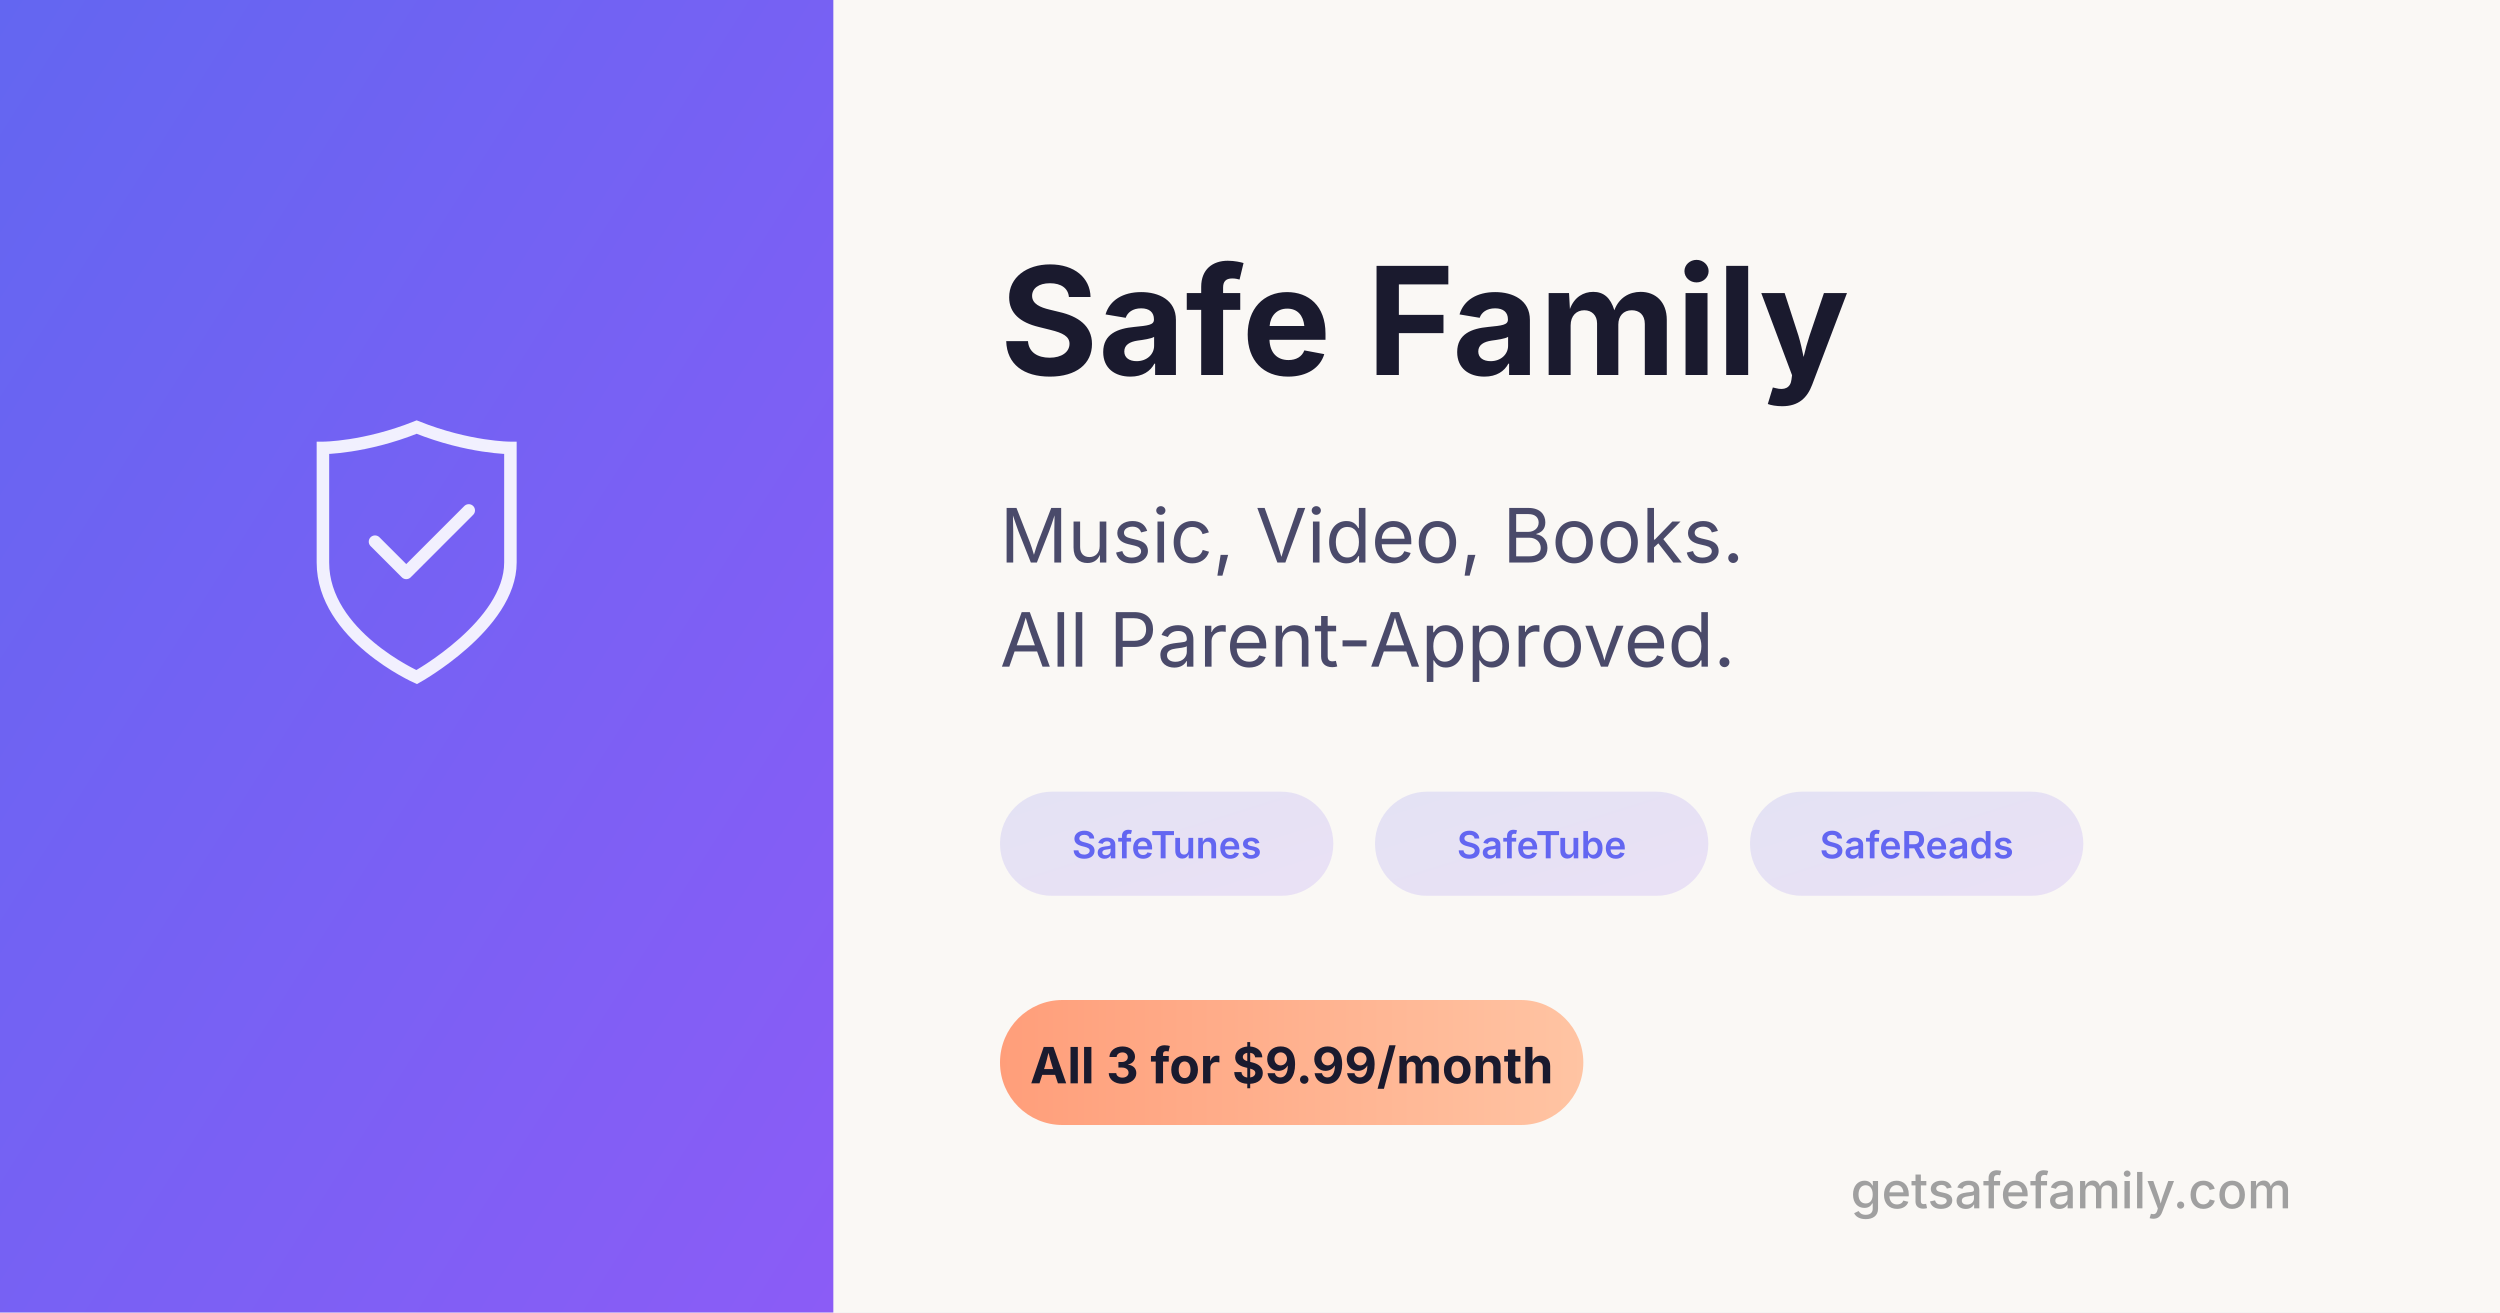
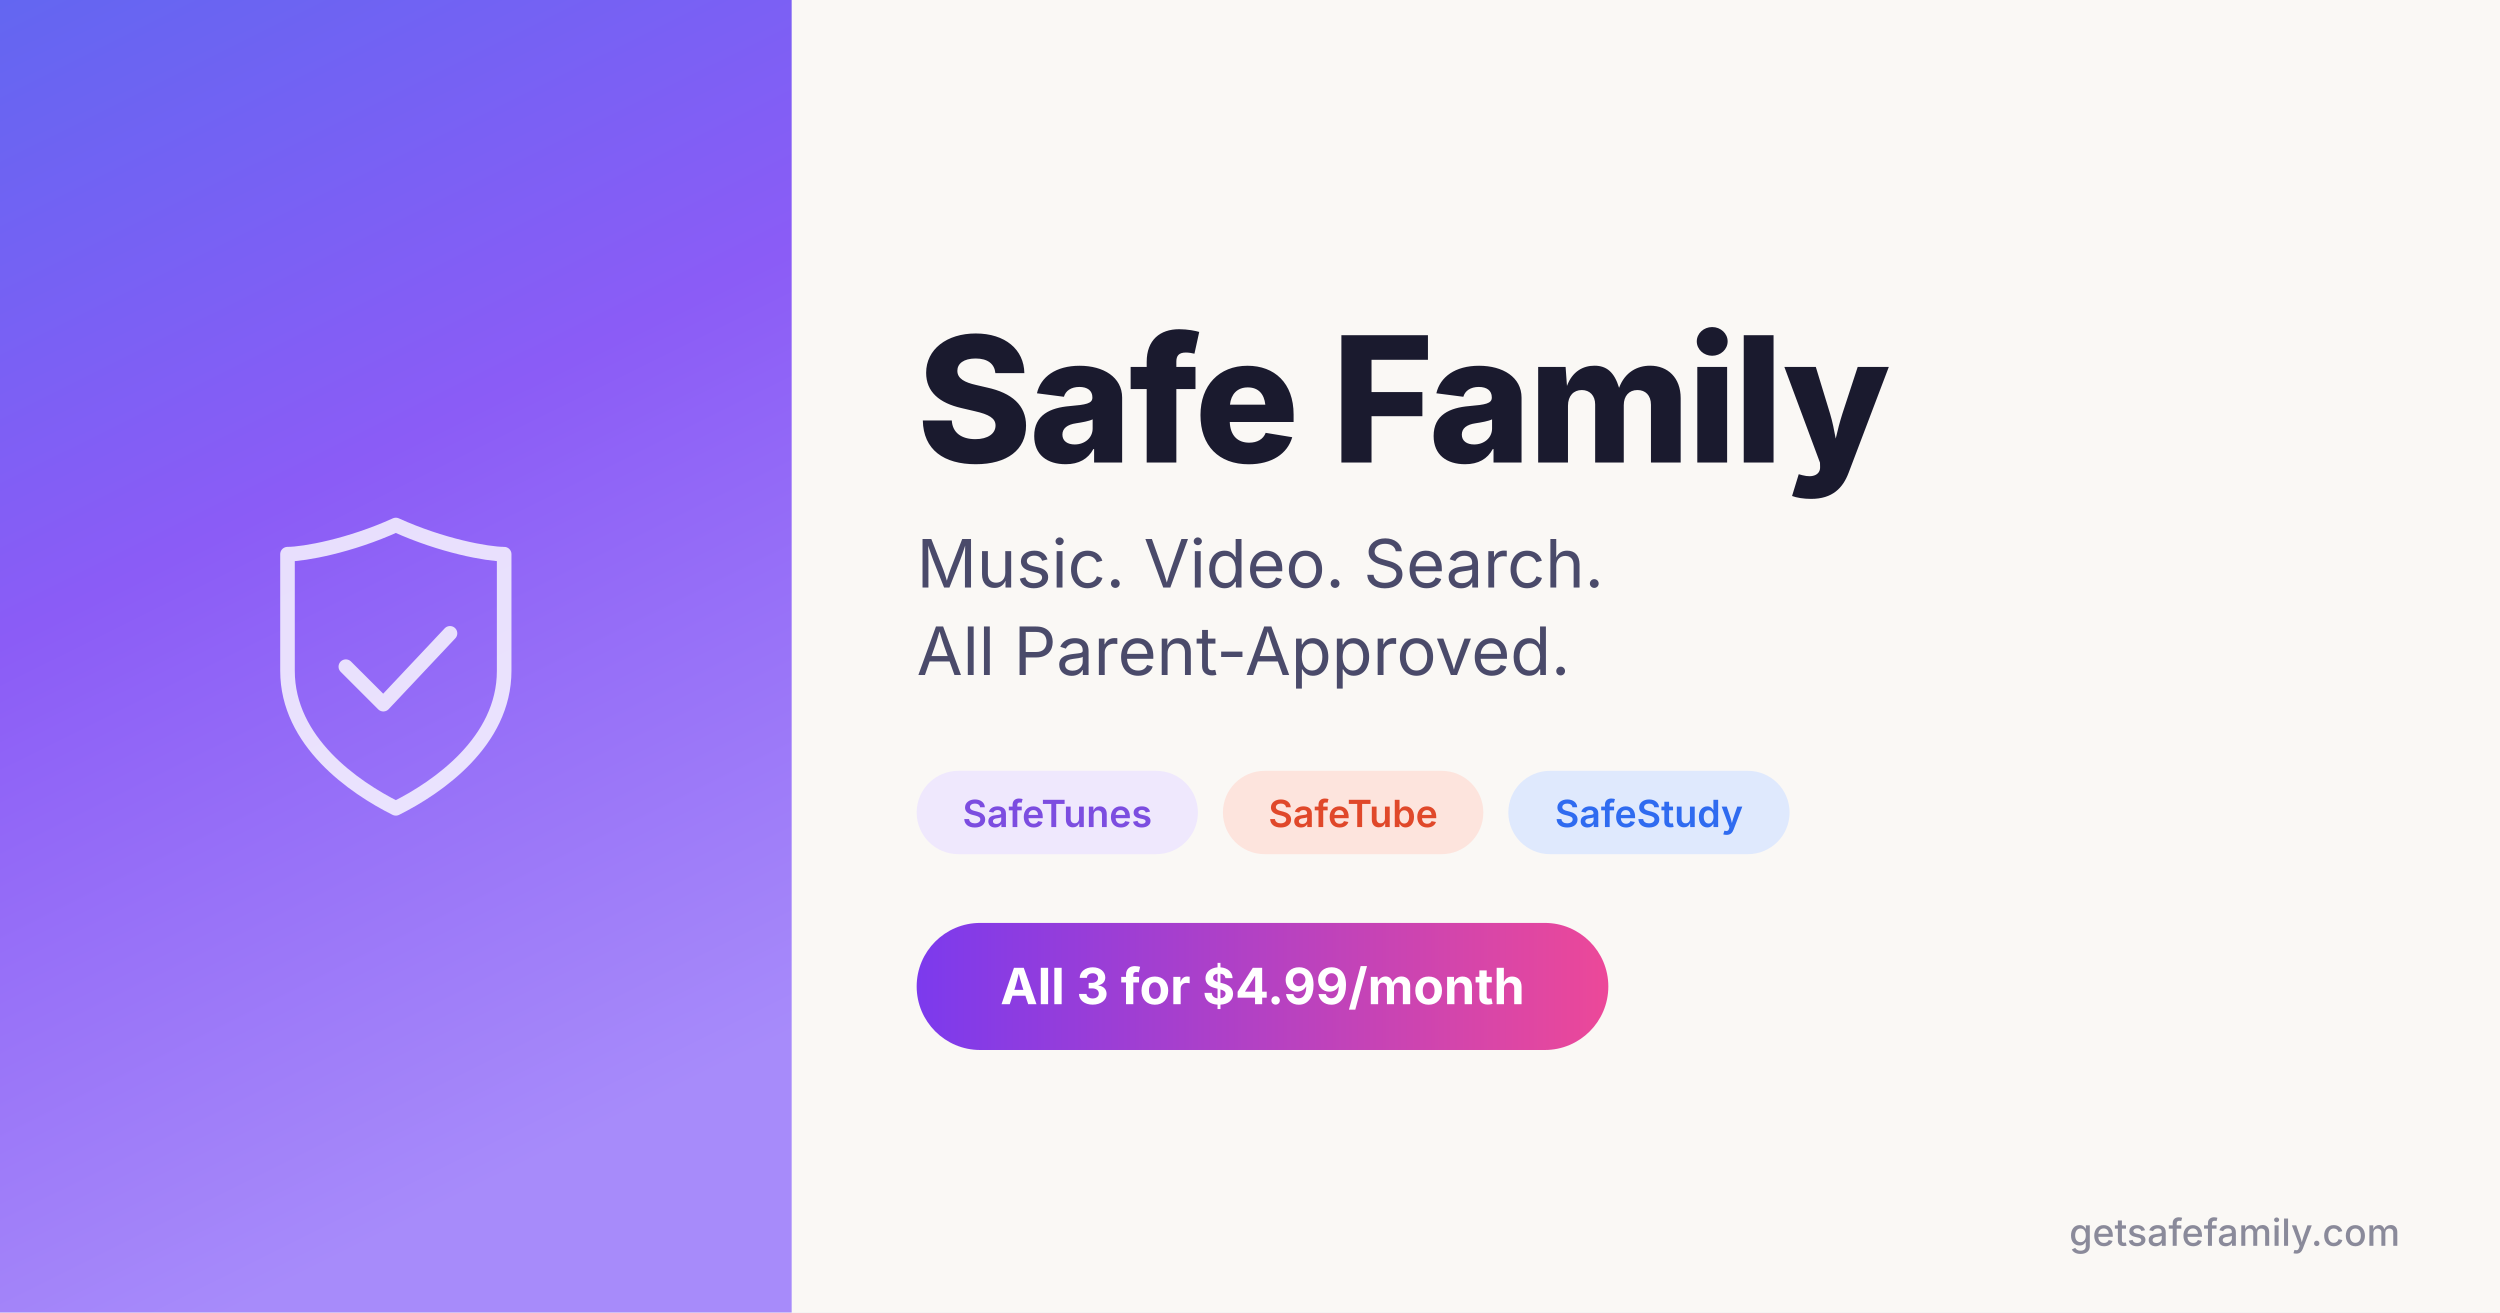
<svg xmlns="http://www.w3.org/2000/svg" width="1200" height="630" viewBox="0 0 1200 630">
  <defs>
-     <linearGradient id="bg-grad" x1="0%" y1="0%" x2="100%" y2="100%">
-       <stop offset="0%" style="stop-color:#6366f1" />
-       <stop offset="100%" style="stop-color:#8b5cf6" />
+     <linearGradient id="bg-grad" x1="0%" y1="0%" x2="30%" y2="100%">
+       <stop offset="0%" stop-color="#6366f1" />
+       <stop offset="45%" stop-color="#8b5cf6" />
+       <stop offset="100%" stop-color="#a78bfa" />
    </linearGradient>
-     <linearGradient id="peach-grad" x1="0%" y1="0%" x2="100%" y2="0%">
-       <stop offset="0%" style="stop-color:#ff9e7a" />
-       <stop offset="100%" style="stop-color:#ffc4a3" />
+     <linearGradient id="pill-grad" x1="0%" y1="0%" x2="100%" y2="0%">
+       <stop offset="0%" stop-color="#7c3aed" />
+       <stop offset="100%" stop-color="#ec4899" />
    </linearGradient>
  </defs>
  <rect width="1200" height="630" fill="#FAF8F5" />
-   <rect x="0" y="0" width="400" height="630" fill="url(#bg-grad)" />
-   <g transform="translate(120, 180)">
-     <path d="M80 25c-25 10-45 10-45 10v55c0 35 45 55 45 55s45-25 45-55V35s-20 0-45-10z" fill="none" stroke="white" stroke-width="6" opacity="0.9" />
-     <path d="M60 80l15 15 30-30" fill="none" stroke="white" stroke-width="6" stroke-linecap="round" stroke-linejoin="round" opacity="0.9" />
+   <rect x="0" y="0" width="380" height="630" fill="url(#bg-grad)" />
+   <g transform="translate(190, 320)" fill="none" stroke="#ffffff" stroke-opacity="0.8" stroke-width="7" stroke-linecap="round" stroke-linejoin="round">
+     <path d="M0 -68 C-22 -58 -44 -54 -52 -54 V2 C-52 36 -20 58 0 68 C20 58 52 36 52 2 V-54 C44 -54 22 -58 0 -68 Z" />
+     <path d="M-24 0 L-6 18 L26 -16" />
  </g>
-   <g transform="translate(480, 180)">
-     <text x="0" y="0" font-family="system-ui, -apple-system, sans-serif" font-size="72" font-weight="700" fill="#1a1a2e">Safe Family</text>
-     <text x="0" y="90" font-family="system-ui, -apple-system, sans-serif" font-size="36" fill="#4a4a6a">Music, Video, Books.</text>
-     <text x="0" y="140" font-family="system-ui, -apple-system, sans-serif" font-size="36" fill="#4a4a6a">All Parent-Approved.</text>
+   <g font-family="Inter, system-ui, -apple-system, 'Segoe UI', sans-serif">
+     <text x="440" y="222" font-size="84" font-weight="800" fill="#1a1a2e" letter-spacing="-1.5">Safe Family</text>
+     <text x="440" y="282" font-size="32" font-weight="400" fill="#4a4a6a">Music. Video. Search.</text>
+     <text x="440" y="324" font-size="32" font-weight="400" fill="#4a4a6a">All Parent-Approved.</text>
+     <rect x="440" y="370" width="135" height="40" rx="20" fill="#EFE8FD" />
+     <text x="507.5" y="397" font-size="18" font-weight="600" fill="#7C4DE0" text-anchor="middle">SafeTunes</text>
+     <rect x="587" y="370" width="125" height="40" rx="20" fill="#FDE4DD" />
+     <text x="649.5" y="397" font-size="18" font-weight="600" fill="#E0482A" text-anchor="middle">SafeTube</text>
+     <rect x="724" y="370" width="135" height="40" rx="20" fill="#DFE9FD" />
+     <text x="791.5" y="397" font-size="18" font-weight="600" fill="#2F6BF0" text-anchor="middle">SafeStudy</text>
+     <rect x="440" y="443" width="332" height="61" rx="30.5" fill="url(#pill-grad)" />
+     <text x="606" y="482" font-size="24" font-weight="700" fill="#ffffff" text-anchor="middle">All 3 for $4.99/month</text>
+     <text x="1152" y="598" font-size="18" font-weight="500" fill="#8a8a9a" text-anchor="end">getsafefamily.com</text>
  </g>
-   <g transform="translate(480, 380)">
-     <rect x="0" y="0" width="160" height="50" rx="25" fill="url(#bg-grad)" opacity="0.15" />
-     <text x="80" y="32" font-family="system-ui, -apple-system, sans-serif" font-size="18" font-weight="600" fill="#6366f1" text-anchor="middle">SafeTunes</text>
-     <rect x="180" y="0" width="160" height="50" rx="25" fill="url(#bg-grad)" opacity="0.15" />
-     <text x="260" y="32" font-family="system-ui, -apple-system, sans-serif" font-size="18" font-weight="600" fill="#6366f1" text-anchor="middle">SafeTube</text>
-     <rect x="360" y="0" width="160" height="50" rx="25" fill="url(#bg-grad)" opacity="0.15" />
-     <text x="440" y="32" font-family="system-ui, -apple-system, sans-serif" font-size="18" font-weight="600" fill="#6366f1" text-anchor="middle">SafeReads</text>
-   </g>
-   <g transform="translate(480, 480)">
-     <rect x="0" y="0" width="280" height="60" rx="30" fill="url(#peach-grad)" />
-     <text x="140" y="40" font-family="system-ui, -apple-system, sans-serif" font-size="24" font-weight="700" fill="#1a1a2e" text-anchor="middle">All 3 for $9.99/month</text>
-   </g>
-   <text x="1100" y="580" font-family="system-ui, -apple-system, sans-serif" font-size="24" font-weight="500" fill="#a0a0a0" text-anchor="end">getsafefamily.com</text>
</svg>
